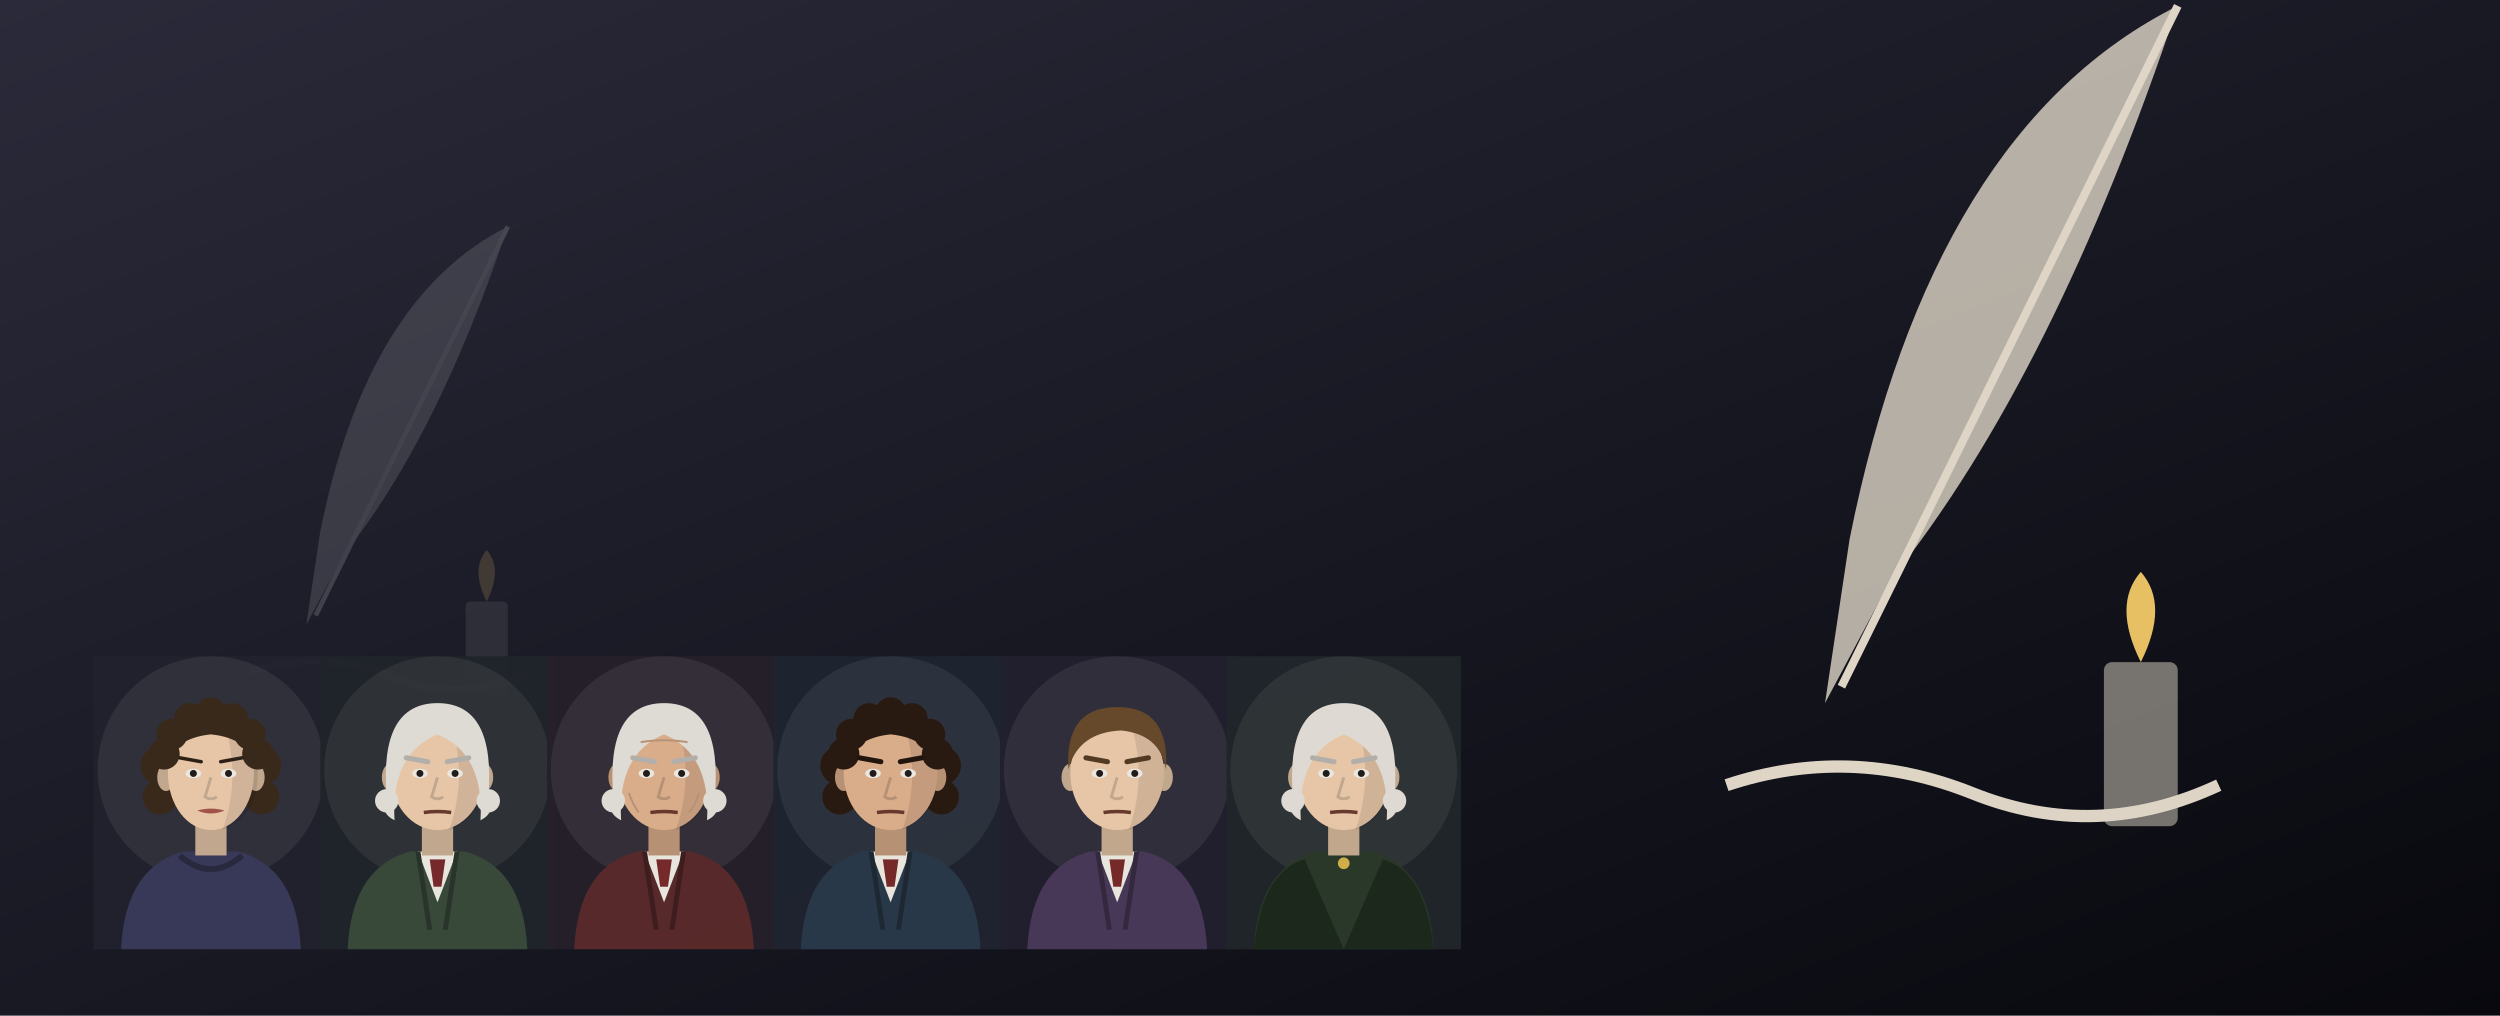
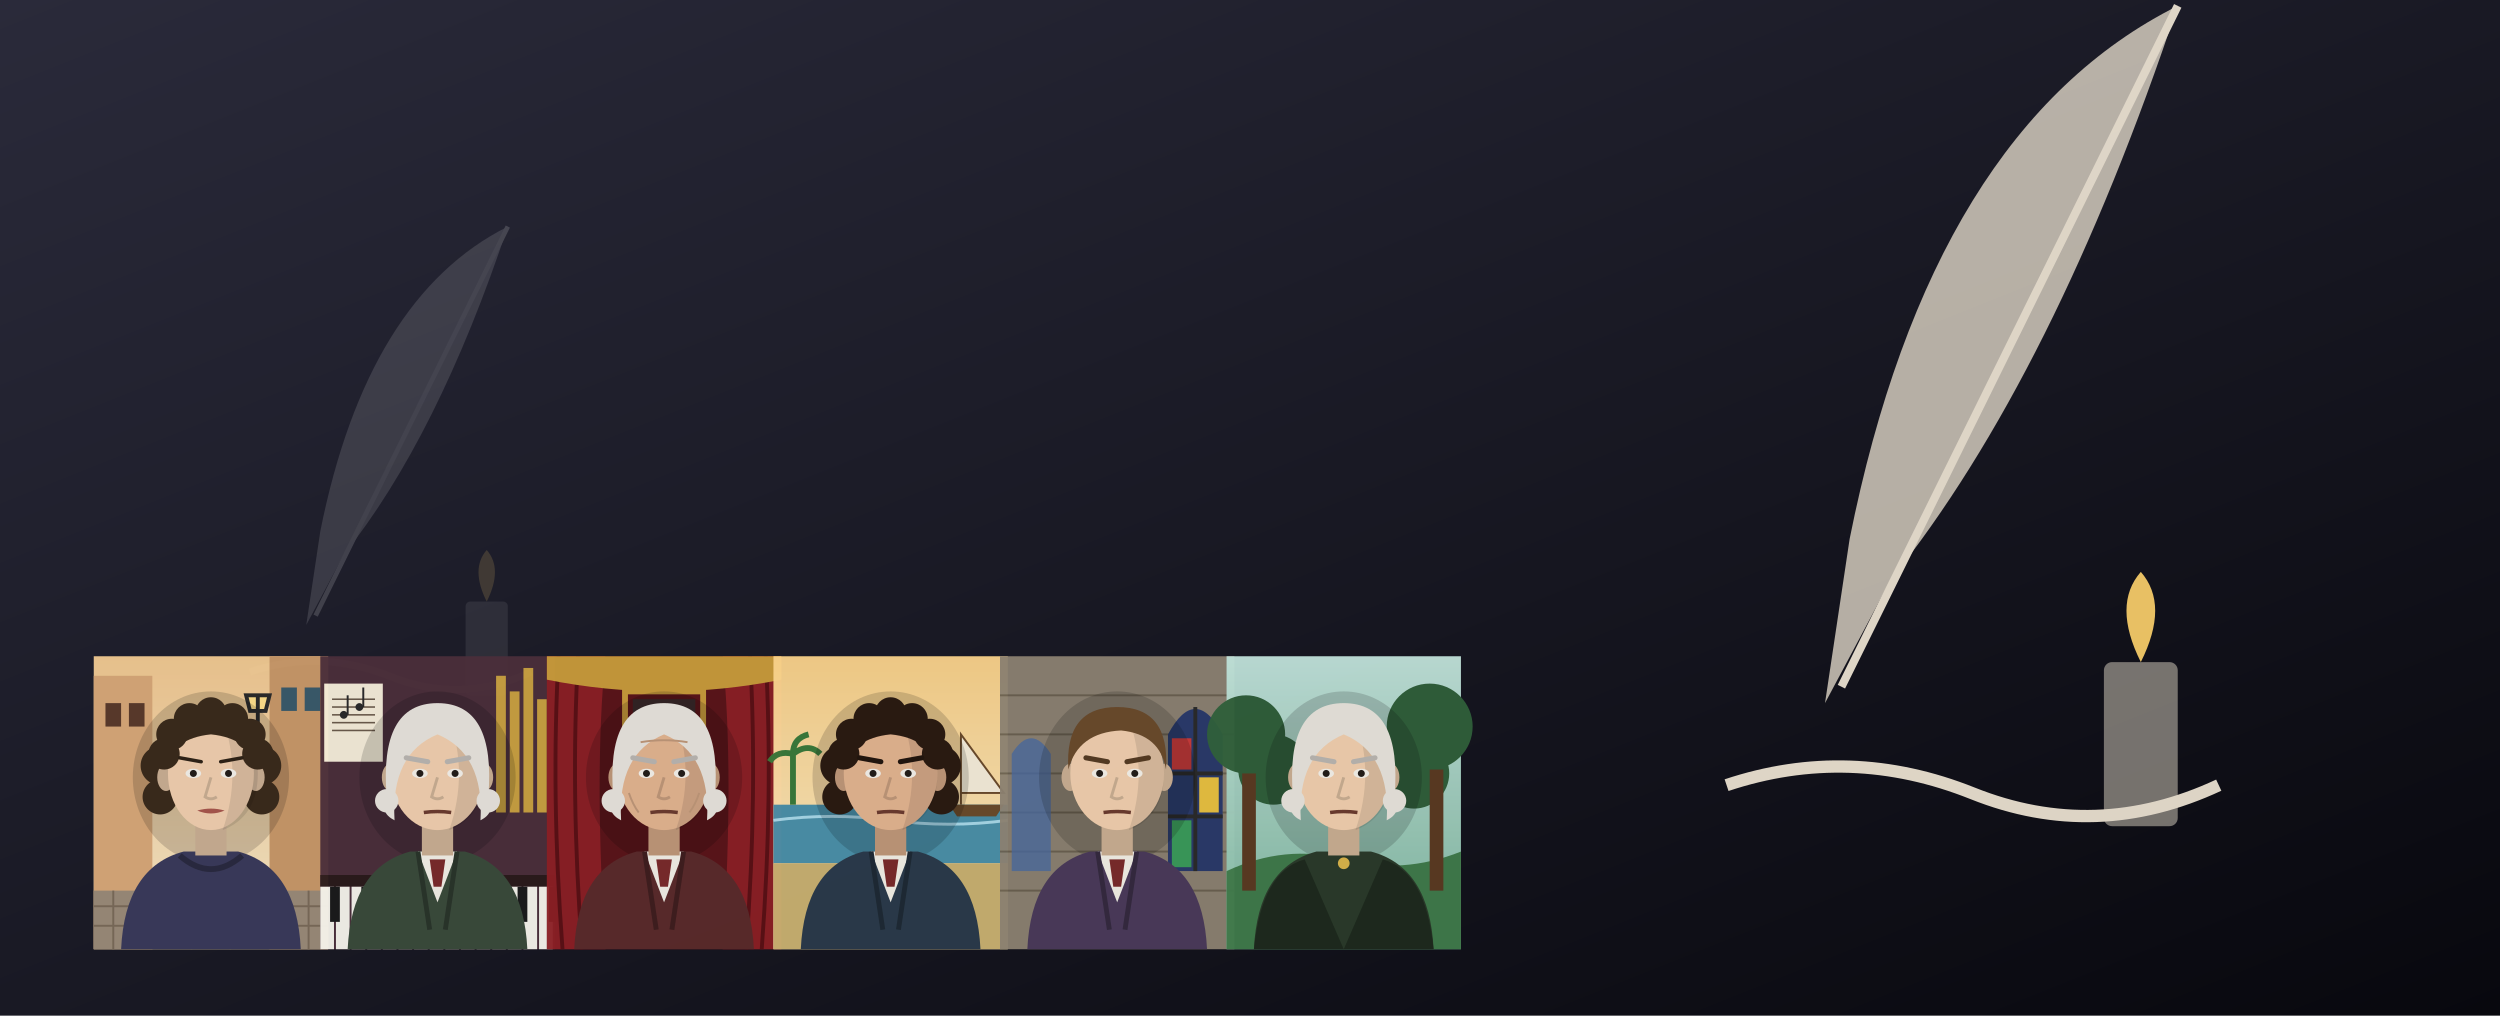
<svg xmlns="http://www.w3.org/2000/svg" viewBox="0 0 1280 520">
  <style>.fx{transform-box:fill-box;transform-origin:center}.tw{animation:tw 3s ease-in-out infinite}.pu{animation:pu 4s ease-in-out infinite}@keyframes tw{50%{opacity:.25}}@keyframes pu{50%{opacity:.55}}@keyframes spin{to{transform:rotate(360deg)}}@media (prefers-reduced-motion:reduce){*{animation:none!important}}</style>
  <defs>
    <linearGradient id="brequieminacabado" x1="0" y1="0" x2="1" y2="1">
      <stop offset="0" stop-color="#2a2a3a" />
      <stop offset="1" stop-color="#08080e" />
    </linearGradient>
  </defs>
  <rect width="1280" height="520" fill="url(#brequieminacabado)" />
  <g transform="translate(800,-60) scale(2.1)" opacity=".9">
    <path d="M150 30 Q90 60 70 160 L64 200 L80 170 Q120 120 150 30Z" fill="#f4ead8" opacity=".8" />
    <path d="M150 30 L68 196" stroke="#f4ead8" stroke-width="2" />
    <path d="M40 220 Q70 210 100 222 T160 220" stroke="#f4ead8" stroke-width="3" fill="none" />
    <rect x="132" y="190" width="18" height="40" rx="2" fill="#f4ead8" opacity=".5" />
    <path d="M141 190 Q134 176 141 168 Q148 176 141 190" fill="#ffd36b" class="fx tw" />
  </g>
  <g transform="translate(80,80) scale(1.2)" opacity=".16">
    <path d="M150 30 Q90 60 70 160 L64 200 L80 170 Q120 120 150 30Z" fill="#fff" opacity=".8" />
    <path d="M150 30 L68 196" stroke="#fff" stroke-width="2" />
    <path d="M40 220 Q70 210 100 222 T160 220" stroke="#fff" stroke-width="3" fill="none" />
    <rect x="132" y="190" width="18" height="40" rx="2" fill="#fff" opacity=".5" />
    <path d="M141 190 Q134 176 141 168 Q148 176 141 190" fill="#ffd36b" class="fx tw" />
  </g>
  <g transform="translate(48,336) scale(1)" opacity=".95">
-     <rect width="120" height="150" fill="#22222e" />
-     <circle cx="60" cy="58" r="58" fill="#fff" opacity=".07" />
+     <defs>
+       <linearGradient id="s91" x1="0" y1="0" x2="0" y2="1">
+         <stop offset="0" stop-color="#f0c890" />
+         <stop offset="1" stop-color="#f8e8c8" />
+       </linearGradient>
+     </defs>
+     <rect width="120" height="150" fill="url(#s91)" />
+     <rect x="0" y="10" width="30" height="140" fill="#d8a878" />
+     <rect x="90" y="0" width="30" height="150" fill="#c89868" />
+     <rect x="6" y="24" width="8" height="12" fill="#5a3a2a" />
+     <rect x="18" y="24" width="8" height="12" fill="#5a3a2a" />
+     <rect x="96" y="16" width="8" height="12" fill="#3a5a6a" />
+     <rect x="108" y="16" width="8" height="12" fill="#3a5a6a" />
+     <path d="M84 20 V80 M78 20 h12 l-2 8 h-8Z" stroke="#2a2a2a" stroke-width="2" fill="#ffe08a" />
+     <rect x="0" y="120" width="120" height="30" fill="#9a8a78" />
+     <path d="M0 128 H120 M0 138 H120 M10 120 v30 M30 120 v30 M50 120 v30 M70 120 v30 M90 120 v30 M110 120 v30" stroke="#7a6a58" stroke-width="1" />
+     <ellipse cx="60" cy="62" rx="40" ry="44" fill="#000" opacity=".16" />
    <circle cx="34" cy="56" r="10" fill="#3a2a1a" />
    <circle cx="86" cy="56" r="10" fill="#3a2a1a" />
    <circle cx="34" cy="72" r="9" fill="#3a2a1a" />
    <circle cx="86" cy="72" r="9" fill="#3a2a1a" />
    <path d="M14 150 Q16 108 46 100 H74 Q104 108 106 150Z" fill="#3a3a5a" />
    <path d="M44 102 Q60 116 76 102" stroke="#29293f" stroke-width="3" fill="none" />
    <rect x="52" y="86" width="16" height="16" fill="#caae92" />
    <ellipse cx="37" cy="62" rx="4.5" ry="7" fill="#caae92" />
    <ellipse cx="83" cy="62" rx="4.5" ry="7" fill="#caae92" />
    <ellipse cx="60" cy="60" rx="22" ry="29" fill="#f1cfae" />
    <path d="M66 32 Q84 38 84 60 Q84 82 66 89 Q76 60 66 32Z" fill="#000" opacity=".1" />
    <path d="M36 58 Q34 30 60 30 Q86 30 84 58 Q80 42 60 40 Q40 42 36 58Z" fill="#3a2a1a" />
    <circle cx="40" cy="40" r="8" fill="#3a2a1a" />
    <circle cx="49" cy="32" r="8" fill="#3a2a1a" />
    <circle cx="60" cy="29" r="8" fill="#3a2a1a" />
    <circle cx="71" cy="32" r="8" fill="#3a2a1a" />
    <circle cx="80" cy="40" r="8" fill="#3a2a1a" />
    <circle cx="36" cy="50" r="8" fill="#3a2a1a" />
    <circle cx="84" cy="50" r="8" fill="#3a2a1a" />
    <path d="M44 52 L55 54 M65 54 L76 52" stroke="#2e2215" stroke-width="1.8" stroke-linecap="round" />
    <ellipse cx="51" cy="60" rx="4" ry="2.4" fill="#f4f1ea" />
    <circle cx="51" cy="60" r="1.8" fill="#221c18" />
    <ellipse cx="69" cy="60" rx="4" ry="2.4" fill="#f4f1ea" />
    <circle cx="69" cy="60" r="1.8" fill="#221c18" />
    <path d="M60 62 L57 72 Q60 74 63 72" fill="none" stroke="#caae92" stroke-width="1.5" />
    <path d="M53 79 Q60 77 67 79 Q60 82 53 79Z" fill="#a8564c" />
  </g>
  <g transform="translate(164,336) scale(1)" opacity=".95">
-     <rect width="120" height="150" fill="#20242a" />
-     <circle cx="60" cy="58" r="58" fill="#fff" opacity=".07" />
+     <rect width="120" height="150" fill="#4a2e3a" />
+     <rect x="2" y="14" width="30" height="40" fill="#f4ecd8" />
+     <path d="M6 22 H28 M6 26 H28 M6 30 H28 M6 34 H28 M6 38 H28" stroke="#6a5a4a" stroke-width=".8" />
+     <circle cx="12" cy="30" r="2" fill="#2a2a2a" />
+     <circle cx="20" cy="26" r="2" fill="#2a2a2a" />
+     <path d="M14 30 V20 M22 26 V16" stroke="#2a2a2a" stroke-width="1" />
+     <g fill="#c8a040">
+       <rect x="90" y="10" width="5" height="70" />
+       <rect x="97" y="18" width="5" height="62" />
+       <rect x="104" y="6" width="5" height="74" />
+       <rect x="111" y="22" width="5" height="58" />
+     </g>
+     <rect x="0" y="112" width="120" height="6" fill="#2a1a1a" />
+     <rect x="0" y="118" width="7" height="32" fill="#f4f2ea" />
+     <rect x="8" y="118" width="7" height="32" fill="#f4f2ea" />
+     <rect x="16" y="118" width="7" height="32" fill="#f4f2ea" />
+     <rect x="24" y="118" width="7" height="32" fill="#f4f2ea" />
+     <rect x="32" y="118" width="7" height="32" fill="#f4f2ea" />
+     <rect x="40" y="118" width="7" height="32" fill="#f4f2ea" />
+     <rect x="48" y="118" width="7" height="32" fill="#f4f2ea" />
+     <rect x="56" y="118" width="7" height="32" fill="#f4f2ea" />
+     <rect x="64" y="118" width="7" height="32" fill="#f4f2ea" />
+     <rect x="72" y="118" width="7" height="32" fill="#f4f2ea" />
+     <rect x="80" y="118" width="7" height="32" fill="#f4f2ea" />
+     <rect x="88" y="118" width="7" height="32" fill="#f4f2ea" />
+     <rect x="96" y="118" width="7" height="32" fill="#f4f2ea" />
+     <rect x="104" y="118" width="7" height="32" fill="#f4f2ea" />
+     <rect x="112" y="118" width="7" height="32" fill="#f4f2ea" />
+     <rect x="5" y="118" width="5" height="18" fill="#1a1a1a" />
+     <rect x="21" y="118" width="5" height="18" fill="#1a1a1a" />
+     <rect x="29" y="118" width="5" height="18" fill="#1a1a1a" />
+     <rect x="45" y="118" width="5" height="18" fill="#1a1a1a" />
+     <rect x="53" y="118" width="5" height="18" fill="#1a1a1a" />
+     <rect x="69" y="118" width="5" height="18" fill="#1a1a1a" />
+     <rect x="77" y="118" width="5" height="18" fill="#1a1a1a" />
+     <rect x="93" y="118" width="5" height="18" fill="#1a1a1a" />
+     <rect x="101" y="118" width="5" height="18" fill="#1a1a1a" />
+     <rect x="117" y="118" width="5" height="18" fill="#1a1a1a" />
+     <ellipse cx="60" cy="62" rx="40" ry="44" fill="#000" opacity=".16" />
    <path d="M14 150 Q16 108 46 100 H74 Q104 108 106 150Z" fill="#3a4a3a" />
    <path d="M50 100 L60 126 L70 100Z" fill="#f2efe6" />
    <path d="M56 104 L64 104 L62 118 L58 118Z" fill="#7a2a2a" />
    <path d="M50 100 L56 140 M70 100 L64 140" stroke="#293429" stroke-width="2.5" />
    <rect x="52" y="86" width="16" height="16" fill="#caae92" />
    <ellipse cx="36" cy="62" rx="4.5" ry="7" fill="#caae92" />
    <ellipse cx="84" cy="62" rx="4.5" ry="7" fill="#caae92" />
    <ellipse cx="60" cy="60" rx="24" ry="29" fill="#f1cfae" />
    <path d="M66 32 Q84 38 84 60 Q84 82 66 89 Q76 60 66 32Z" fill="#000" opacity=".1" />
    <path d="M34 72 Q30 24 60 24 Q90 24 86 72 Q90 80 82 84 Q84 50 60 40 Q36 50 38 84 Q30 80 34 72Z" fill="#e8e4dc" />
    <circle cx="34" cy="74" r="6" fill="#e8e4dc" />
    <circle cx="86" cy="74" r="6" fill="#e8e4dc" />
    <path d="M44 52 L55 54 M65 54 L76 52" stroke="#bab6b0" stroke-width="2.6" stroke-linecap="round" />
    <ellipse cx="51" cy="60" rx="4" ry="2.4" fill="#f4f1ea" />
    <circle cx="51" cy="60" r="1.8" fill="#221c18" />
    <ellipse cx="69" cy="60" rx="4" ry="2.4" fill="#f4f1ea" />
    <circle cx="69" cy="60" r="1.8" fill="#221c18" />
    <path d="M60 62 L57 72 Q60 74 63 72" fill="none" stroke="#caae92" stroke-width="1.5" />
    <path d="M53 80 Q60 79 67 80" stroke="#6b3b2e" stroke-width="1.8" fill="none" />
  </g>
  <g transform="translate(280,336) scale(1)" opacity=".95">
-     <rect width="120" height="150" fill="#26202a" />
-     <circle cx="60" cy="58" r="58" fill="#fff" opacity=".07" />
+     <rect width="120" height="150" fill="#5a1418" />
+     <path d="M0 0 H30 Q24 60 30 150 H0Z M120 0 H90 Q96 60 90 150 H120Z" fill="#8a1e24" />
+     <path d="M6 0 Q2 70 8 150 M16 0 Q12 70 18 150 M104 0 Q108 70 102 150 M112 0 Q116 70 110 150" stroke="#5a1014" stroke-width="2" fill="none" />
+     <path d="M0 0 H120 V12 Q60 24 0 12Z" fill="#c89a3a" />
+     <rect x="40" y="18" width="40" height="30" fill="none" stroke="#c89a3a" stroke-width="3" />
+     <rect x="44" y="22" width="32" height="22" fill="#3a2a2a" />
+     <ellipse cx="60" cy="62" rx="40" ry="44" fill="#000" opacity=".16" />
    <path d="M14 150 Q16 108 46 100 H74 Q104 108 106 150Z" fill="#5a2a2a" />
    <path d="M50 100 L60 126 L70 100Z" fill="#f2efe6" />
    <path d="M56 104 L64 104 L62 118 L58 118Z" fill="#7a2a2a" />
    <path d="M50 100 L56 140 M70 100 L64 140" stroke="#3f1d1d" stroke-width="2.5" />
    <rect x="52" y="86" width="16" height="16" fill="#bf9778" />
    <ellipse cx="36" cy="62" rx="4.5" ry="7" fill="#bf9778" />
    <ellipse cx="84" cy="62" rx="4.5" ry="7" fill="#bf9778" />
    <ellipse cx="60" cy="60" rx="24" ry="29" fill="#e3b48f" />
    <path d="M66 32 Q84 38 84 60 Q84 82 66 89 Q76 60 66 32Z" fill="#000" opacity=".1" />
    <path d="M34 72 Q30 24 60 24 Q90 24 86 72 Q90 80 82 84 Q84 50 60 40 Q36 50 38 84 Q30 80 34 72Z" fill="#e8e4dc" />
    <circle cx="34" cy="74" r="6" fill="#e8e4dc" />
    <circle cx="86" cy="74" r="6" fill="#e8e4dc" />
    <path d="M48 44 Q60 42 72 44 M42 70 Q44 76 47 80 M78 70 Q76 76 73 80" stroke="#bf9778" stroke-width="1" fill="none" />
    <path d="M44 52 L55 54 M65 54 L76 52" stroke="#bab6b0" stroke-width="2.6" stroke-linecap="round" />
    <ellipse cx="51" cy="60" rx="4" ry="2.4" fill="#f4f1ea" />
    <circle cx="51" cy="60" r="1.8" fill="#221c18" />
    <ellipse cx="69" cy="60" rx="4" ry="2.4" fill="#f4f1ea" />
    <circle cx="69" cy="60" r="1.8" fill="#221c18" />
    <path d="M60 62 L57 72 Q60 74 63 72" fill="none" stroke="#bf9778" stroke-width="1.5" />
    <path d="M53 80 Q60 79 67 80" stroke="#6b3b2e" stroke-width="1.8" fill="none" />
  </g>
  <g transform="translate(396,336) scale(1)" opacity=".95">
-     <rect width="120" height="150" fill="#1e2430" />
-     <circle cx="60" cy="58" r="58" fill="#fff" opacity=".07" />
+     <defs>
+       <linearGradient id="s92" x1="0" y1="0" x2="0" y2="1">
+         <stop offset="0" stop-color="#f8d088" />
+         <stop offset="1" stop-color="#fcecc8" />
+       </linearGradient>
+     </defs>
+     <rect width="120" height="150" fill="url(#s92)" />
+     <rect y="76" width="120" height="30" fill="#4a90a8" />
+     <path d="M0 84 Q30 80 60 84 T120 84" stroke="#a8d8e8" stroke-width="1.5" fill="none" />
+     <path d="M96 76 V40 L118 70 H96Z" fill="#f4ecd8" stroke="#6a4a2a" stroke-width="1" />
+     <path d="M90 76 H118 L114 82 H94Z" fill="#6a4a2a" />
+     <path d="M10 76 V50 M10 50 q-8 -2 -12 4 M10 50 q8 -6 14 0 M10 50 q0 -8 8 -10" stroke="#3a7a3a" stroke-width="3" fill="none" />
+     <path d="M0 106 H120 V150 H0Z" fill="#c8b070" />
+     <ellipse cx="60" cy="62" rx="40" ry="44" fill="#000" opacity=".16" />
    <circle cx="34" cy="56" r="10" fill="#2a1a10" />
    <circle cx="86" cy="56" r="10" fill="#2a1a10" />
    <circle cx="34" cy="72" r="9" fill="#2a1a10" />
    <circle cx="86" cy="72" r="9" fill="#2a1a10" />
    <path d="M14 150 Q16 108 46 100 H74 Q104 108 106 150Z" fill="#2a3a4a" />
    <path d="M50 100 L60 126 L70 100Z" fill="#f2efe6" />
    <path d="M56 104 L64 104 L62 118 L58 118Z" fill="#7a2a2a" />
    <path d="M50 100 L56 140 M70 100 L64 140" stroke="#1d2934" stroke-width="2.5" />
    <rect x="52" y="86" width="16" height="16" fill="#bf9778" />
    <ellipse cx="36" cy="62" rx="4.5" ry="7" fill="#bf9778" />
    <ellipse cx="84" cy="62" rx="4.5" ry="7" fill="#bf9778" />
    <ellipse cx="60" cy="60" rx="24" ry="29" fill="#e3b48f" />
    <path d="M66 32 Q84 38 84 60 Q84 82 66 89 Q76 60 66 32Z" fill="#000" opacity=".1" />
    <path d="M36 58 Q34 30 60 30 Q86 30 84 58 Q80 42 60 40 Q40 42 36 58Z" fill="#2a1a10" />
    <circle cx="40" cy="40" r="8" fill="#2a1a10" />
    <circle cx="49" cy="32" r="8" fill="#2a1a10" />
    <circle cx="60" cy="29" r="8" fill="#2a1a10" />
    <circle cx="71" cy="32" r="8" fill="#2a1a10" />
    <circle cx="80" cy="40" r="8" fill="#2a1a10" />
    <circle cx="36" cy="50" r="8" fill="#2a1a10" />
    <circle cx="84" cy="50" r="8" fill="#2a1a10" />
    <path d="M44 52 L55 54 M65 54 L76 52" stroke="#22150d" stroke-width="2.6" stroke-linecap="round" />
    <ellipse cx="51" cy="60" rx="4" ry="2.4" fill="#f4f1ea" />
    <circle cx="51" cy="60" r="1.8" fill="#221c18" />
    <ellipse cx="69" cy="60" rx="4" ry="2.4" fill="#f4f1ea" />
    <circle cx="69" cy="60" r="1.8" fill="#221c18" />
    <path d="M60 62 L57 72 Q60 74 63 72" fill="none" stroke="#bf9778" stroke-width="1.5" />
    <path d="M53 80 Q60 79 67 80" stroke="#6b3b2e" stroke-width="1.8" fill="none" />
  </g>
  <g transform="translate(512,336) scale(1)" opacity=".95">
-     <rect width="120" height="150" fill="#22202e" />
-     <circle cx="60" cy="58" r="58" fill="#fff" opacity=".07" />
+     <rect width="120" height="150" fill="#8a8070" />
+     <g stroke="#6a6050" stroke-width="1">
+       <path d="M0 20 H120 M0 40 H120 M0 60 H120 M0 80 H120 M0 100 H120 M0 120 H120" />
+     </g>
+     <path d="M86 110 V40 Q100 14 114 40 V110Z" fill="#2a3a6a" />
+     <path d="M86 60 H114 M86 82 H114 M100 26 V110" stroke="#2a2a2a" stroke-width="2" />
+     <rect x="88" y="42" width="10" height="16" fill="#c83a3a" />
+     <rect x="102" y="62" width="10" height="18" fill="#e8c040" />
+     <rect x="88" y="84" width="10" height="24" fill="#3a9a5a" />
+     <path d="M6 110 V50 Q16 34 26 50 V110Z" fill="#4a6aa0" opacity=".8" />
+     <ellipse cx="60" cy="62" rx="40" ry="44" fill="#000" opacity=".16" />
    <path d="M14 150 Q16 108 46 100 H74 Q104 108 106 150Z" fill="#4a3a5a" />
    <path d="M50 100 L60 126 L70 100Z" fill="#f2efe6" />
    <path d="M56 104 L64 104 L62 118 L58 118Z" fill="#7a2a2a" />
    <path d="M50 100 L56 140 M70 100 L64 140" stroke="#34293f" stroke-width="2.5" />
    <rect x="52" y="86" width="16" height="16" fill="#caae92" />
    <ellipse cx="36" cy="62" rx="4.5" ry="7" fill="#caae92" />
    <ellipse cx="84" cy="62" rx="4.5" ry="7" fill="#caae92" />
    <ellipse cx="60" cy="60" rx="24" ry="29" fill="#f1cfae" />
    <path d="M66 32 Q84 38 84 60 Q84 82 66 89 Q76 60 66 32Z" fill="#000" opacity=".1" />
    <path d="M35 58 Q33 26 60 26 Q87 26 85 58 Q82 40 62 38 Q40 39 35 58Z" fill="#6a4a2a" />
    <path d="M44 52 L55 54 M65 54 L76 52" stroke="#553b22" stroke-width="2.6" stroke-linecap="round" />
    <ellipse cx="51" cy="60" rx="4" ry="2.4" fill="#f4f1ea" />
    <circle cx="51" cy="60" r="1.8" fill="#221c18" />
    <ellipse cx="69" cy="60" rx="4" ry="2.4" fill="#f4f1ea" />
    <circle cx="69" cy="60" r="1.8" fill="#221c18" />
    <path d="M60 62 L57 72 Q60 74 63 72" fill="none" stroke="#caae92" stroke-width="1.5" />
    <path d="M53 80 Q60 79 67 80" stroke="#6b3b2e" stroke-width="1.8" fill="none" />
  </g>
  <g transform="translate(628,336) scale(1)" opacity=".95">
-     <rect width="120" height="150" fill="#20262a" />
-     <circle cx="60" cy="58" r="58" fill="#fff" opacity=".07" />
+     <defs>
+       <linearGradient id="s93" x1="0" y1="0" x2="0" y2="1">
+         <stop offset="0" stop-color="#bfe0d8" />
+         <stop offset="1" stop-color="#7fb7a0" />
+       </linearGradient>
+     </defs>
+     <rect width="120" height="150" fill="url(#s93)" />
+     <path d="M0 110 Q30 96 60 104 T120 100 V150 H0Z" fill="#3f7a4a" />
+     <g fill="#2f5e3a">
+       <circle cx="10" cy="40" r="20" />
+       <circle cx="24" cy="58" r="18" />
+       <circle cx="104" cy="36" r="22" />
+       <circle cx="96" cy="60" r="18" />
+     </g>
+     <rect x="8" y="60" width="7" height="60" fill="#5a3a22" />
+     <rect x="104" y="58" width="7" height="62" fill="#5a3a22" />
+     <g fill="#4d8a5a" opacity=".6">
+       <path d="M40 70 l8 -24 l8 24Z" />
+       <path d="M64 72 l7 -20 l7 20Z" />
+     </g>
+     <ellipse cx="60" cy="62" rx="40" ry="44" fill="#000" opacity=".16" />
    <path d="M14 150 Q16 108 46 100 H74 Q104 108 106 150Z" fill="#2a3a2a" />
    <path d="M14 150 Q18 110 40 104 L60 150Z M106 150 Q102 110 80 104 L60 150Z" fill="#1d291d" />
    <circle cx="60" cy="106" r="3" fill="#d9b44a" />
    <rect x="52" y="86" width="16" height="16" fill="#caae92" />
    <ellipse cx="36" cy="62" rx="4.5" ry="7" fill="#caae92" />
    <ellipse cx="84" cy="62" rx="4.5" ry="7" fill="#caae92" />
    <ellipse cx="60" cy="60" rx="24" ry="29" fill="#f1cfae" />
    <path d="M66 32 Q84 38 84 60 Q84 82 66 89 Q76 60 66 32Z" fill="#000" opacity=".1" />
    <path d="M34 72 Q30 24 60 24 Q90 24 86 72 Q90 80 82 84 Q84 50 60 40 Q36 50 38 84 Q30 80 34 72Z" fill="#e8e4dc" />
    <circle cx="34" cy="74" r="6" fill="#e8e4dc" />
    <circle cx="86" cy="74" r="6" fill="#e8e4dc" />
    <path d="M44 52 L55 54 M65 54 L76 52" stroke="#bab6b0" stroke-width="2.6" stroke-linecap="round" />
    <ellipse cx="51" cy="60" rx="4" ry="2.4" fill="#f4f1ea" />
    <circle cx="51" cy="60" r="1.8" fill="#221c18" />
    <ellipse cx="69" cy="60" rx="4" ry="2.4" fill="#f4f1ea" />
    <circle cx="69" cy="60" r="1.8" fill="#221c18" />
    <path d="M60 62 L57 72 Q60 74 63 72" fill="none" stroke="#caae92" stroke-width="1.5" />
    <path d="M53 80 Q60 79 67 80" stroke="#6b3b2e" stroke-width="1.8" fill="none" />
  </g>
</svg>
